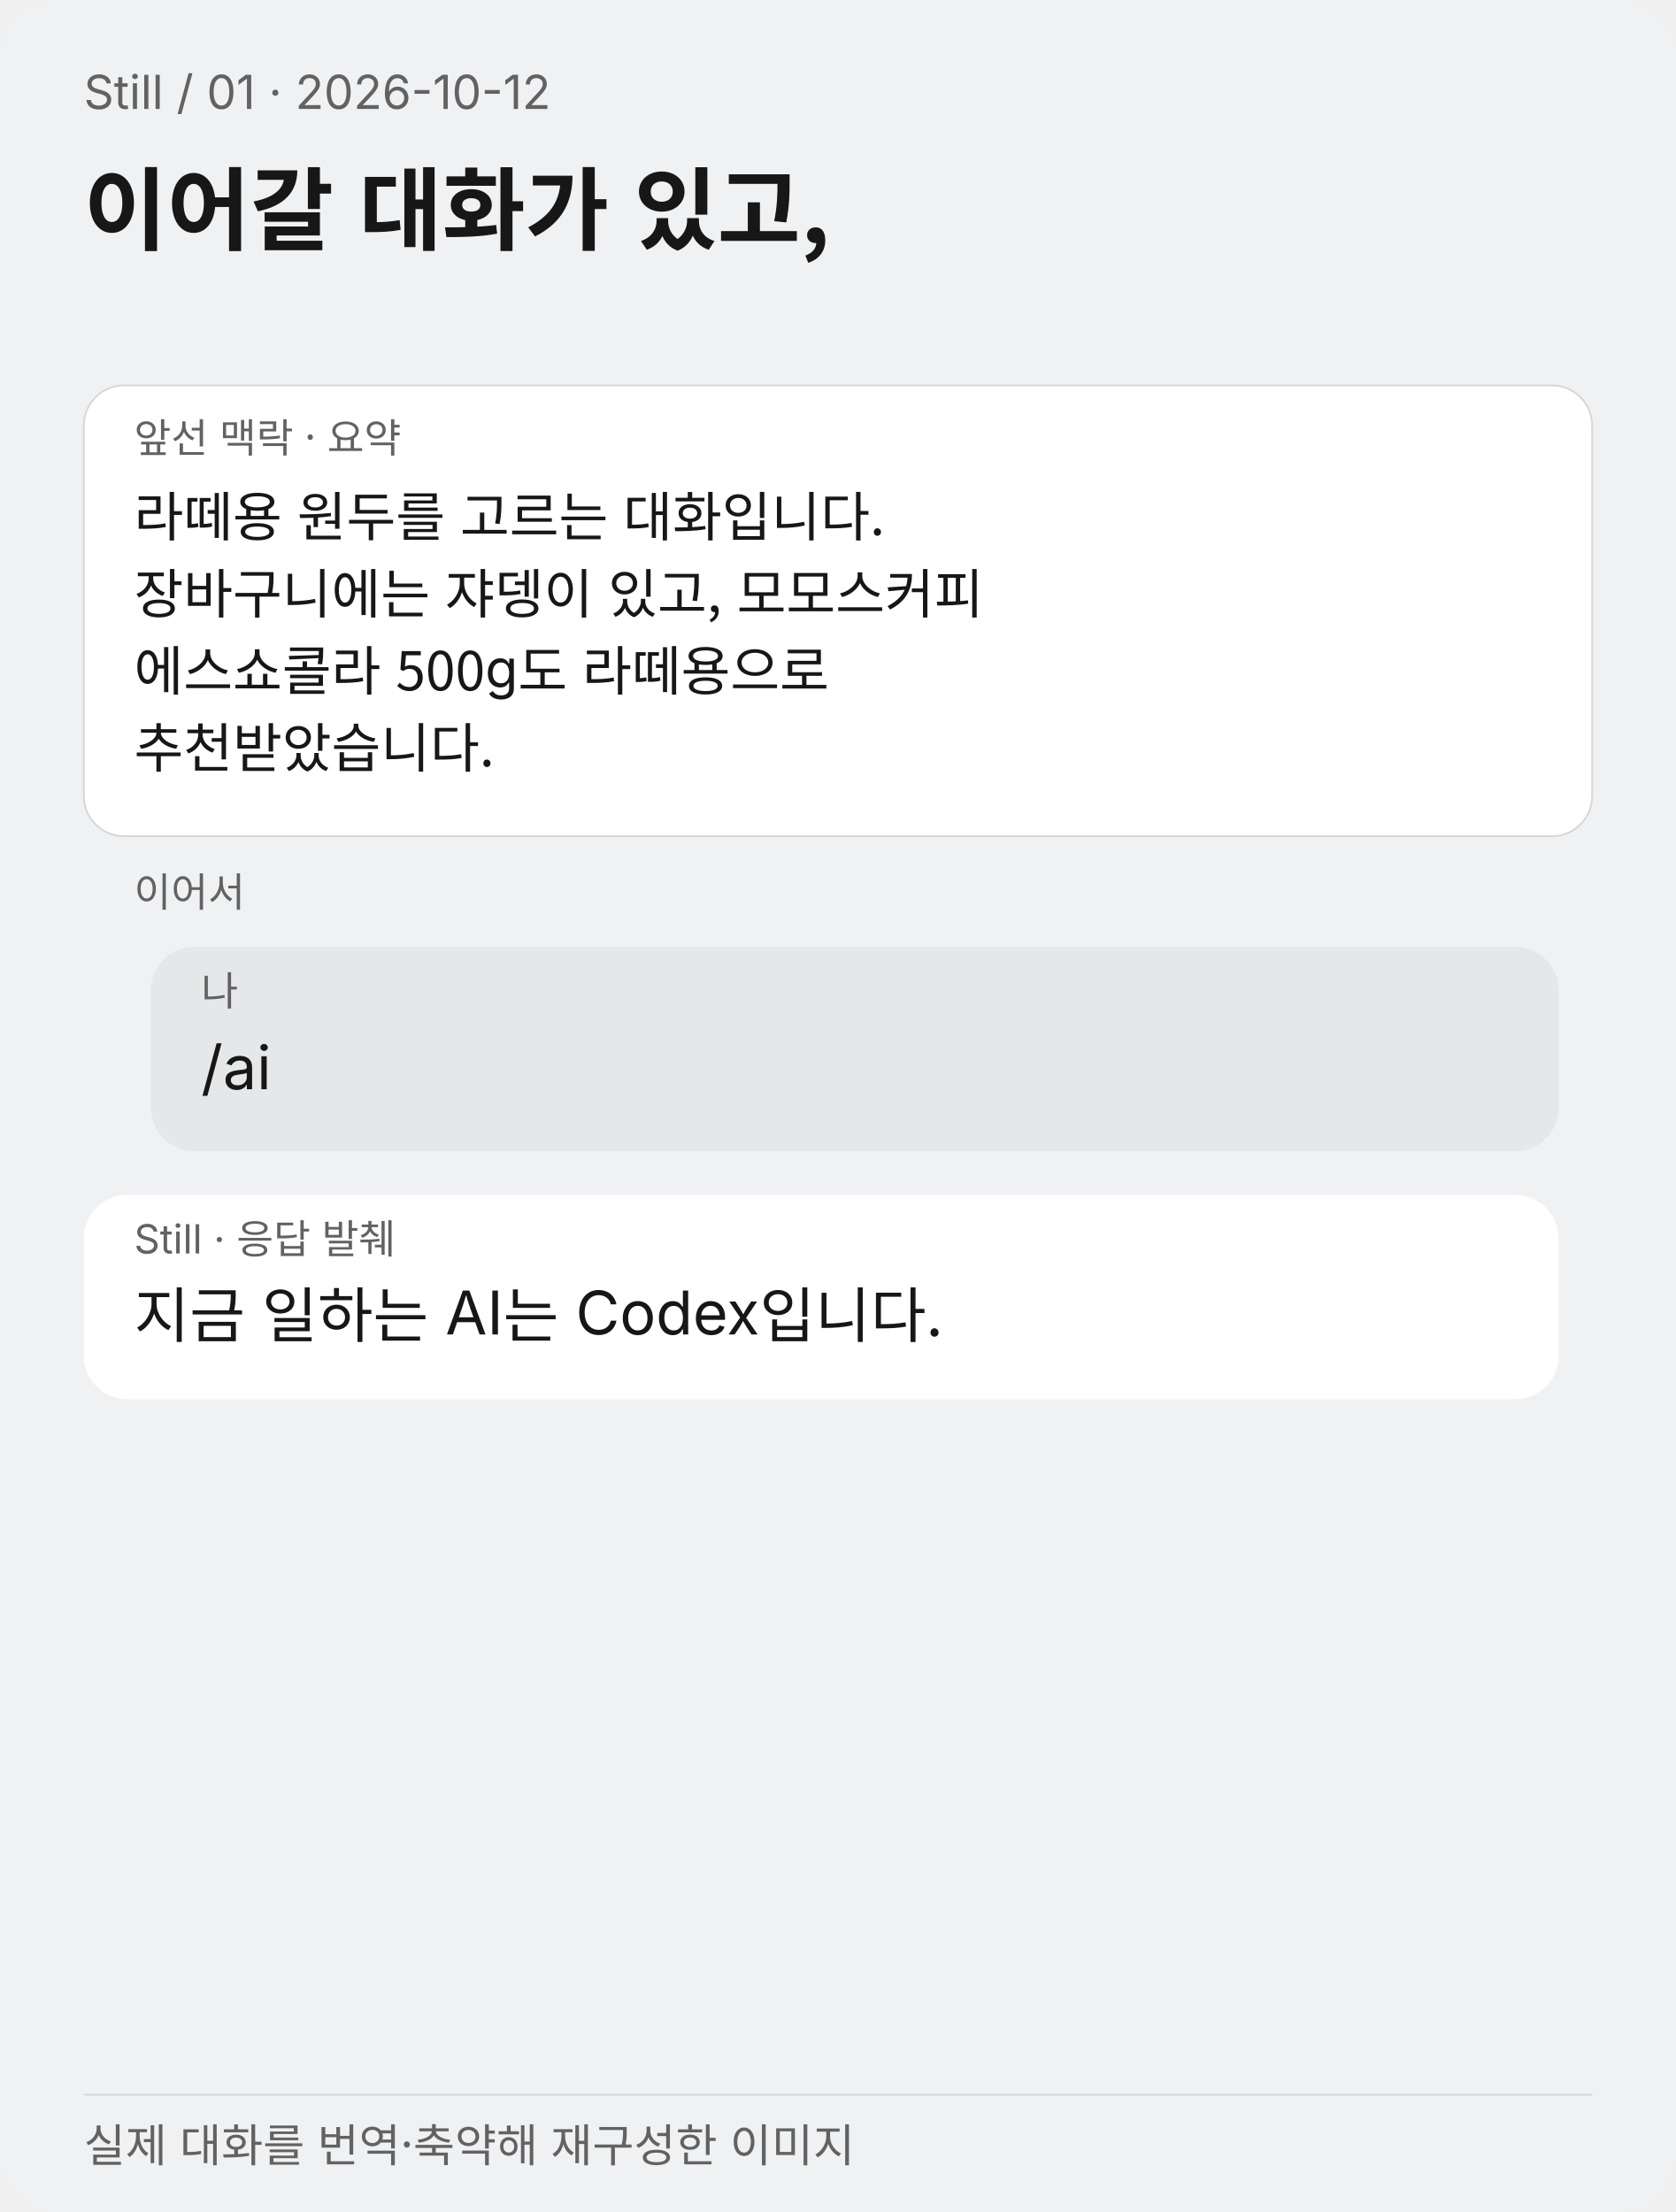
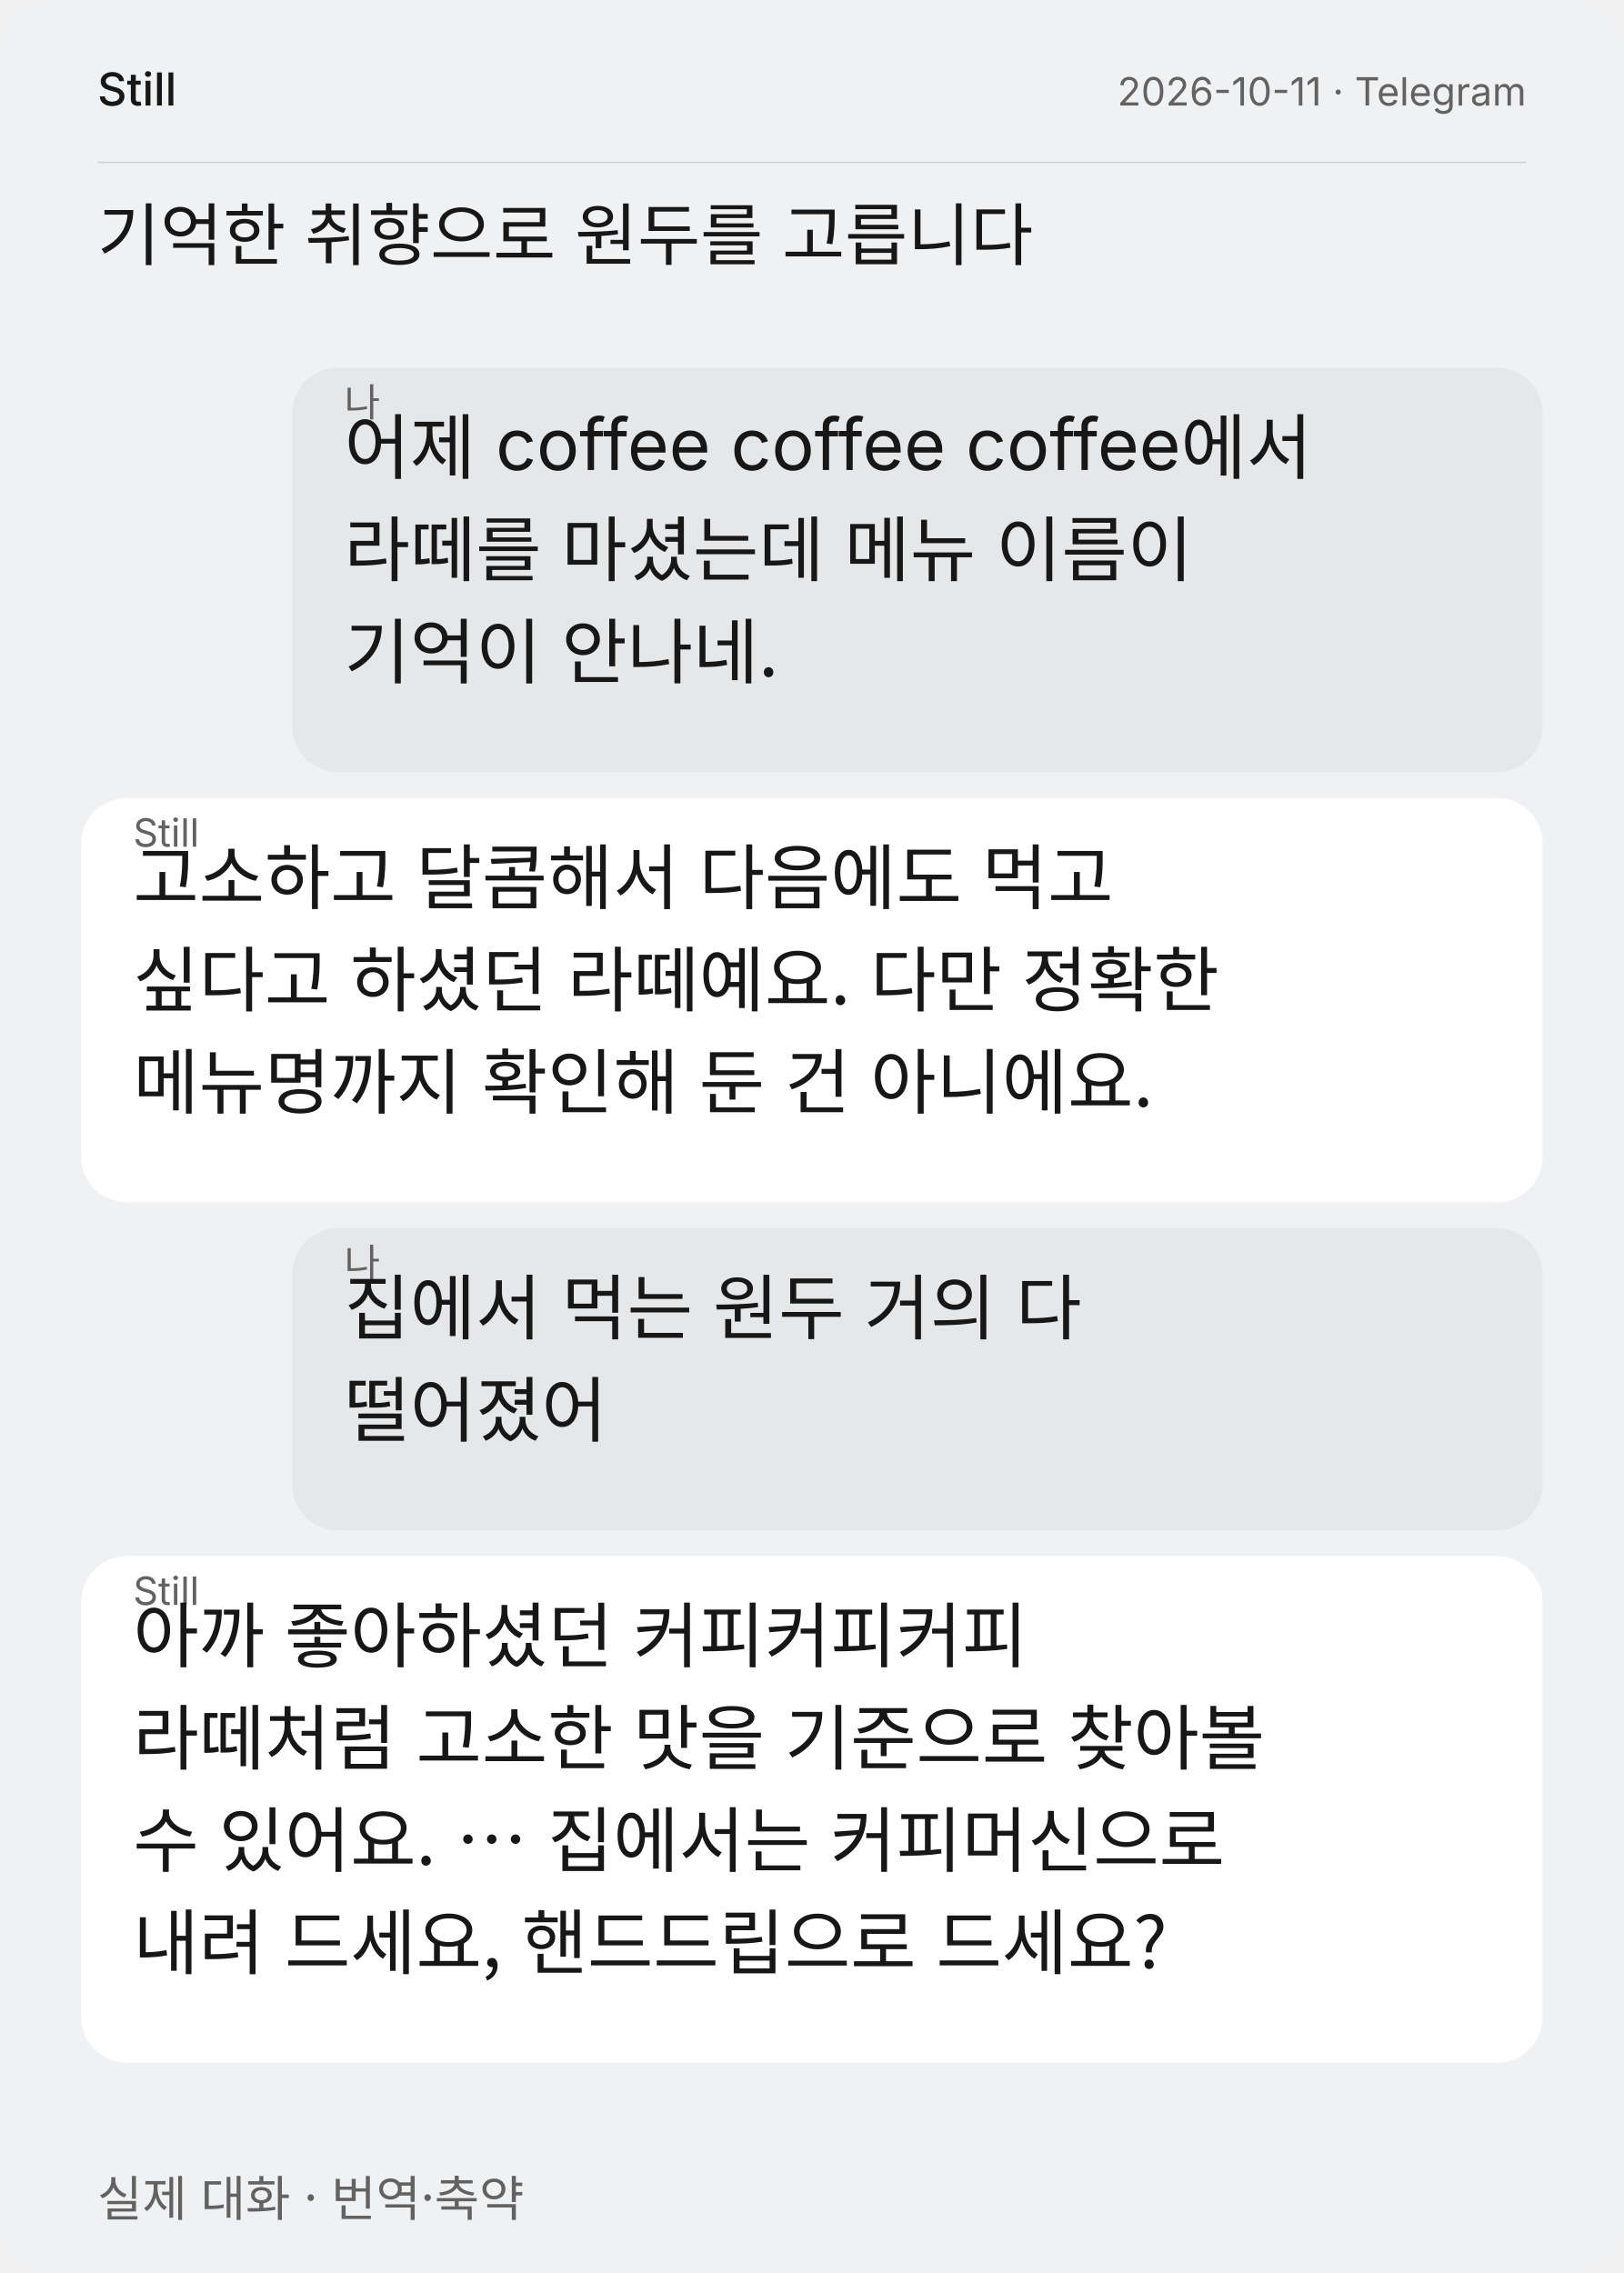
- <svg xmlns="http://www.w3.org/2000/svg" width="1000" height="1320" viewBox="0 0 1000 1320" xml:lang="ko">
-   <rect width="1000" height="1320" rx="32" fill="#f0f1f3" />
+ <svg xmlns="http://www.w3.org/2000/svg" width="1000" height="1400" viewBox="0 0 1000 1400" xml:lang="ko">
+   <rect width="1000" height="1400" rx="32" fill="#f0f1f3" />
  <g font-family="system-ui, -apple-system, sans-serif">
-     <text x="50" y="65" font-size="28" fill="#626262">Still / 01 · 2026-10-12</text>
-     <text x="50" y="145" font-size="54" font-weight="550" fill="#171717">이어갈 대화가 있고,</text>
-     <rect x="50" y="230" width="900" height="269" rx="24" fill="#ffffff" stroke="#d5d5d5" />
-     <text x="80" y="270" font-size="24" fill="#626262">앞선 맥락 · 요약</text>
-     <text x="80" y="320" font-size="32" fill="#171717">라떼용 원두를 고르는 대화입니다.</text>
-     <text x="80" y="366" font-size="32" fill="#171717">장바구니에는 쟈뎅이 있고, 모모스커피</text>
-     <text x="80" y="412" font-size="32" fill="#171717">에스쇼콜라 500g도 라떼용으로</text>
-     <text x="80" y="458" font-size="32" fill="#171717">추천받았습니다.</text>
-     <text x="80" y="541" font-size="24" fill="#626262">이어서</text>
-     <rect x="90" y="565" width="840" height="122" rx="26" fill="#e5e7e9" />
-     <text x="120" y="600" font-size="24" fill="#626262">나</text>
-     <text x="120" y="650" font-size="36" fill="#171717">/ai</text>
-     <rect x="50" y="713" width="880" height="122" rx="26" fill="#ffffff" />
-     <text x="80" y="748" font-size="24" fill="#626262">Still · 응답 발췌</text>
-     <text x="80" y="798" font-size="36" fill="#171717">지금 일하는 AI는 Codex입니다.</text>
-     <path d="M50 1250H950" stroke="#d5d5d5" />
-     <text x="50" y="1290" font-size="27" fill="#626262">실제 대화를 번역·축약해 재구성한 이미지</text>
+     <text x="60" y="65" font-size="28" font-weight="550" fill="#171717">Still</text>
+     <text x="940" y="65" text-anchor="end" font-size="24" fill="#626262">2026-10-11 · Telegram</text>
+     <path d="M60 100H940" stroke="#d5d5d5" />
+     <text x="60" y="160" font-size="42" fill="#171717">기억한 취향으로 원두를 고릅니다</text>
+     <g transform="translate(0 13.5)">
+       <rect x="180" y="213" width="770" height="249" rx="28" fill="#e5e7e9" />
+       <text x="212" y="243" font-size="24" fill="#626262">나</text>
+       <text x="212" y="278" font-size="44" fill="#171717">어제 coffee coffee coffee에서</text>
+       <text x="212" y="341" font-size="44" fill="#171717">라떼를 마셨는데 메뉴 이름이</text>
+       <text x="212" y="404" font-size="44" fill="#171717">기억이 안나네.</text>
+       <rect x="50" y="478" width="900" height="249" rx="28" fill="#ffffff" />
+       <text x="82" y="508" font-size="24" fill="#626262">Still</text>
+       <text x="82" y="543" font-size="44" fill="#171717">고소하고 달콤해서 다음에도 먹고</text>
+       <text x="82" y="606" font-size="44" fill="#171717">싶다고 하셨던 라떼예요. 다만 정확한</text>
+       <text x="82" y="669" font-size="44" fill="#171717">메뉴명까지 확인해 둔 건 아니에요.</text>
+       <rect x="180" y="743" width="770" height="186" rx="28" fill="#e5e7e9" />
+       <text x="212" y="773" font-size="24" fill="#626262">나</text>
+       <text x="212" y="808" font-size="44" fill="#171717">집에서 먹는 원두 거의 다</text>
+       <text x="212" y="871" font-size="44" fill="#171717">떨어졌어</text>
+       <rect x="50" y="945" width="900" height="312" rx="28" fill="#ffffff" />
+       <text x="82" y="975" font-size="24" fill="#626262">Still</text>
+       <text x="82" y="1010" font-size="44" fill="#171717">아까 좋아하셨던 커피커피커피</text>
+       <text x="82" y="1073" font-size="44" fill="#171717">라떼처럼 고소한 맛을 기준으로 찾아볼</text>
+       <text x="82" y="1136" font-size="44" fill="#171717">수 있어요. … 집에서는 커피머신으로</text>
+       <text x="82" y="1199" font-size="44" fill="#171717">내려 드세요, 핸드드립으로 드세요?</text>
+     </g>
+     <text x="60" y="1365" font-size="30" fill="#626262">실제 대화 · 번역·축약</text>
  </g>
</svg>
